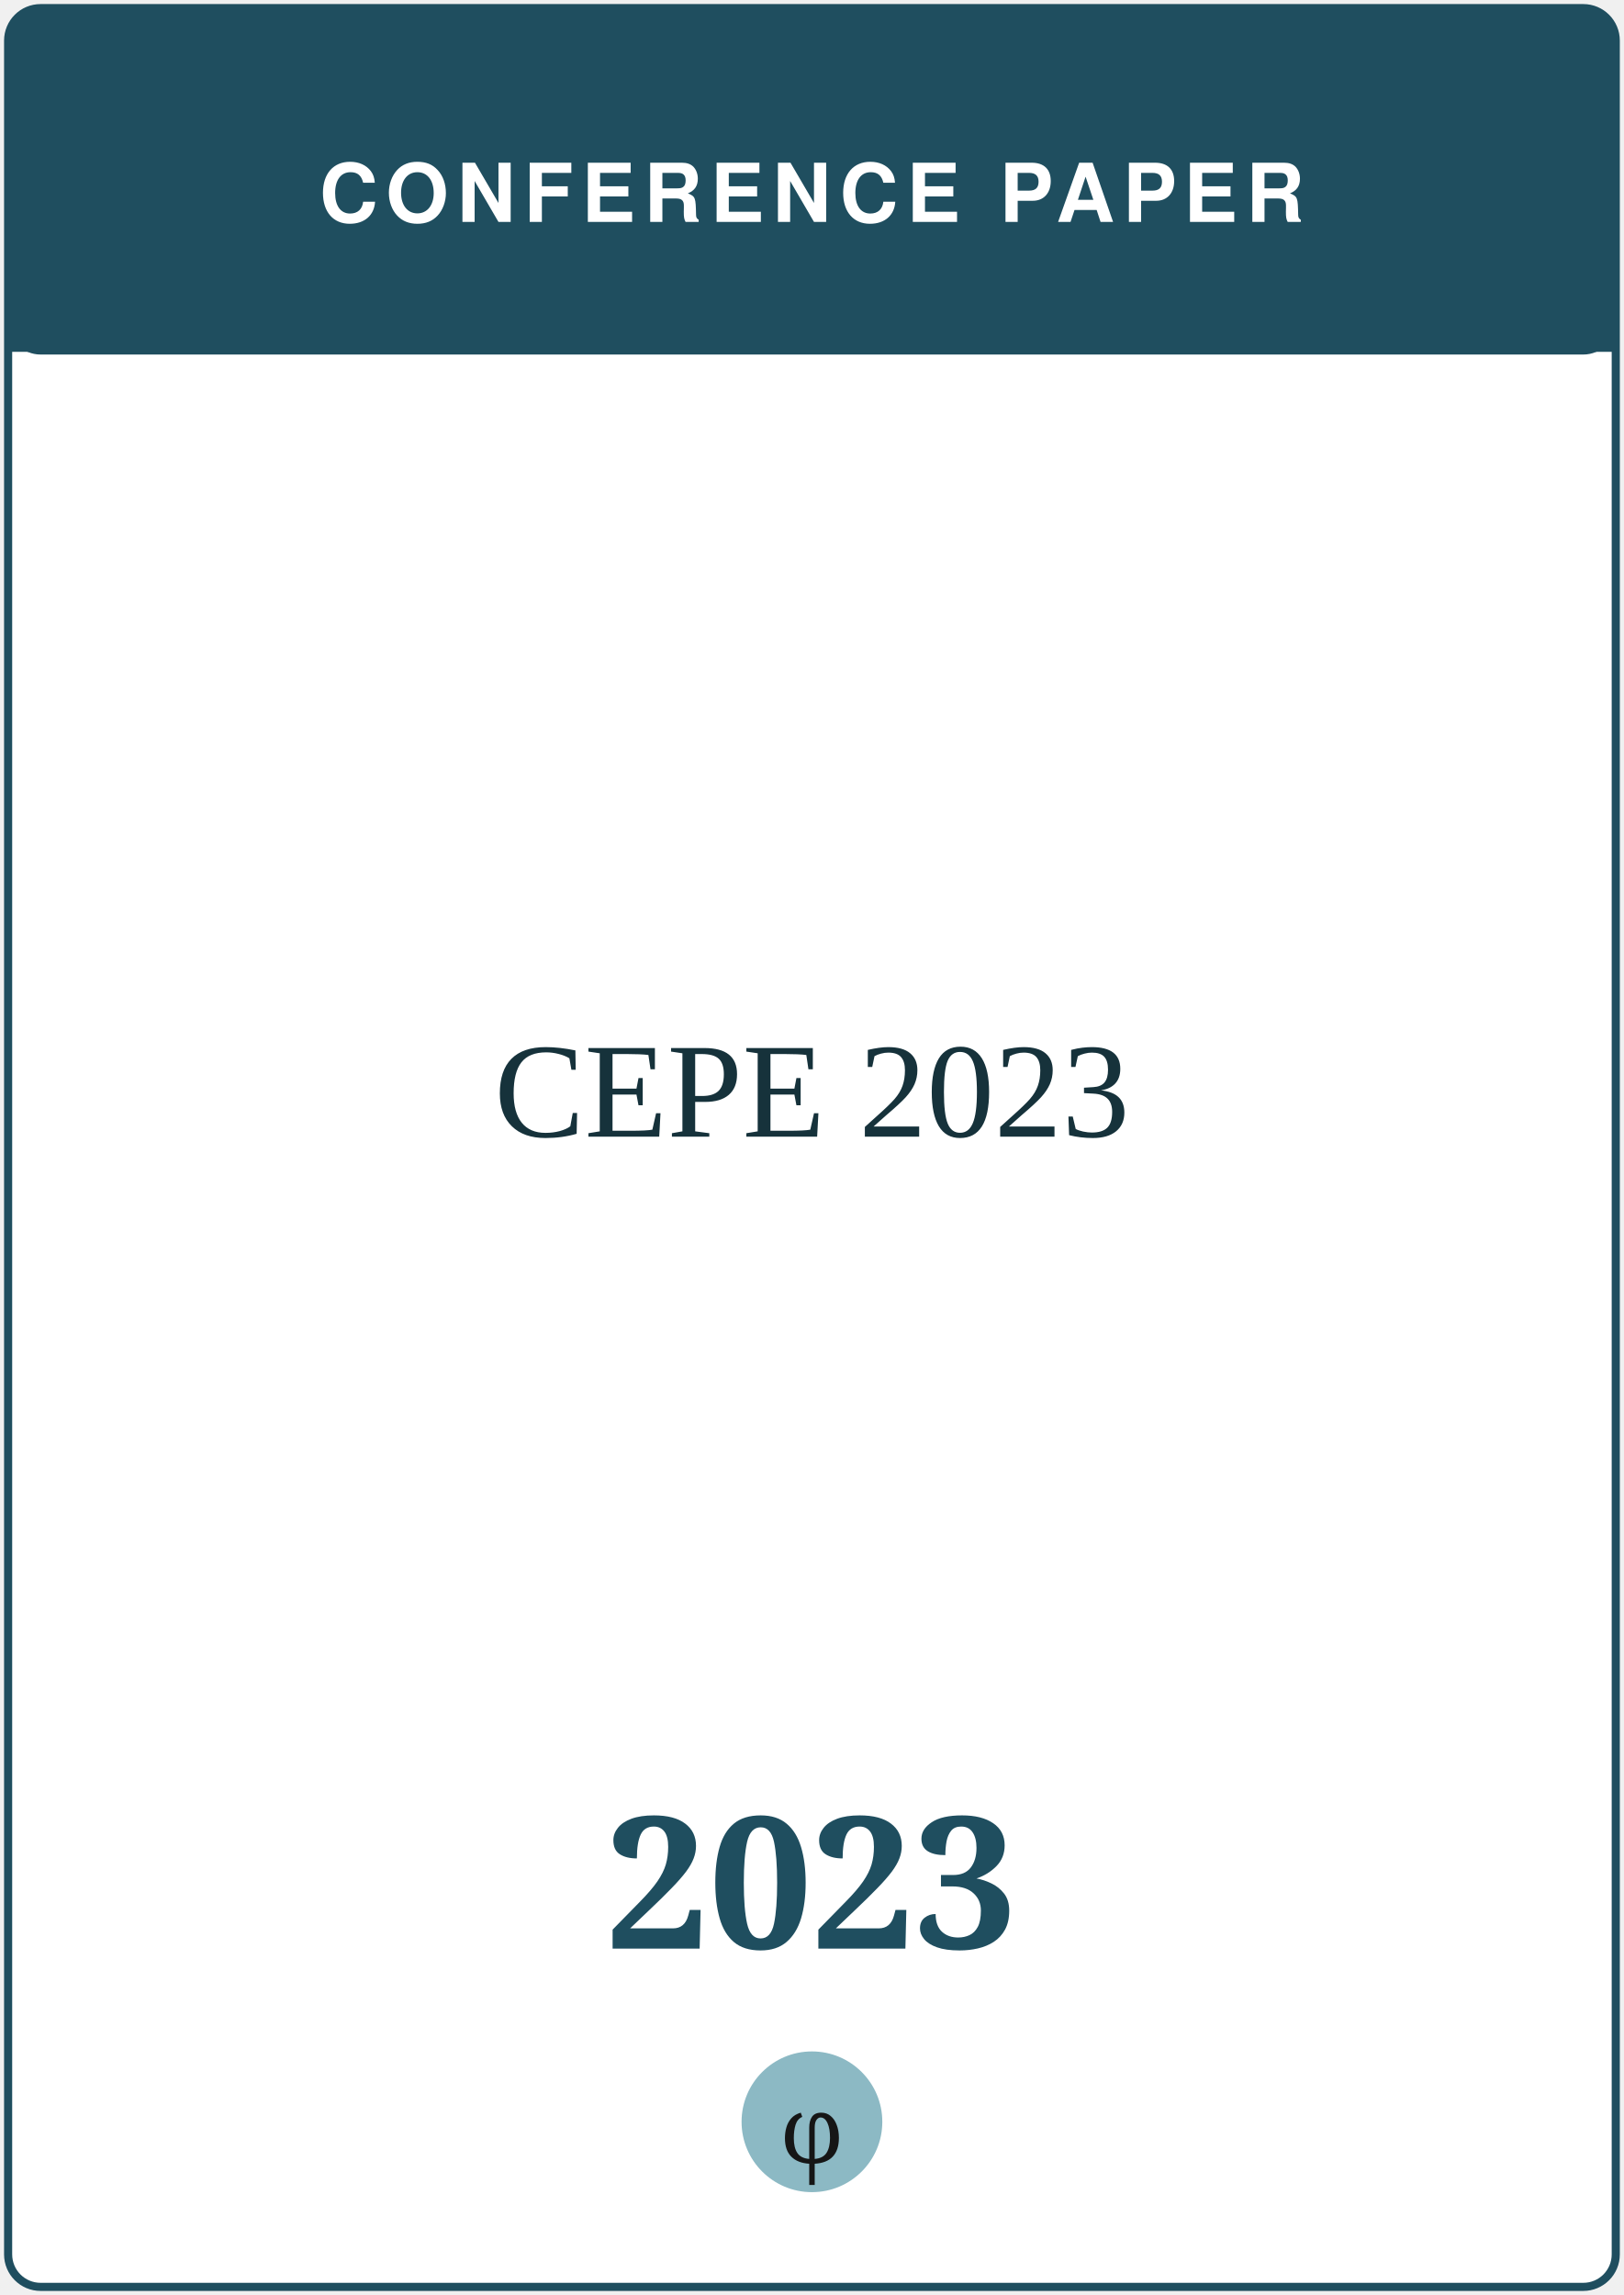
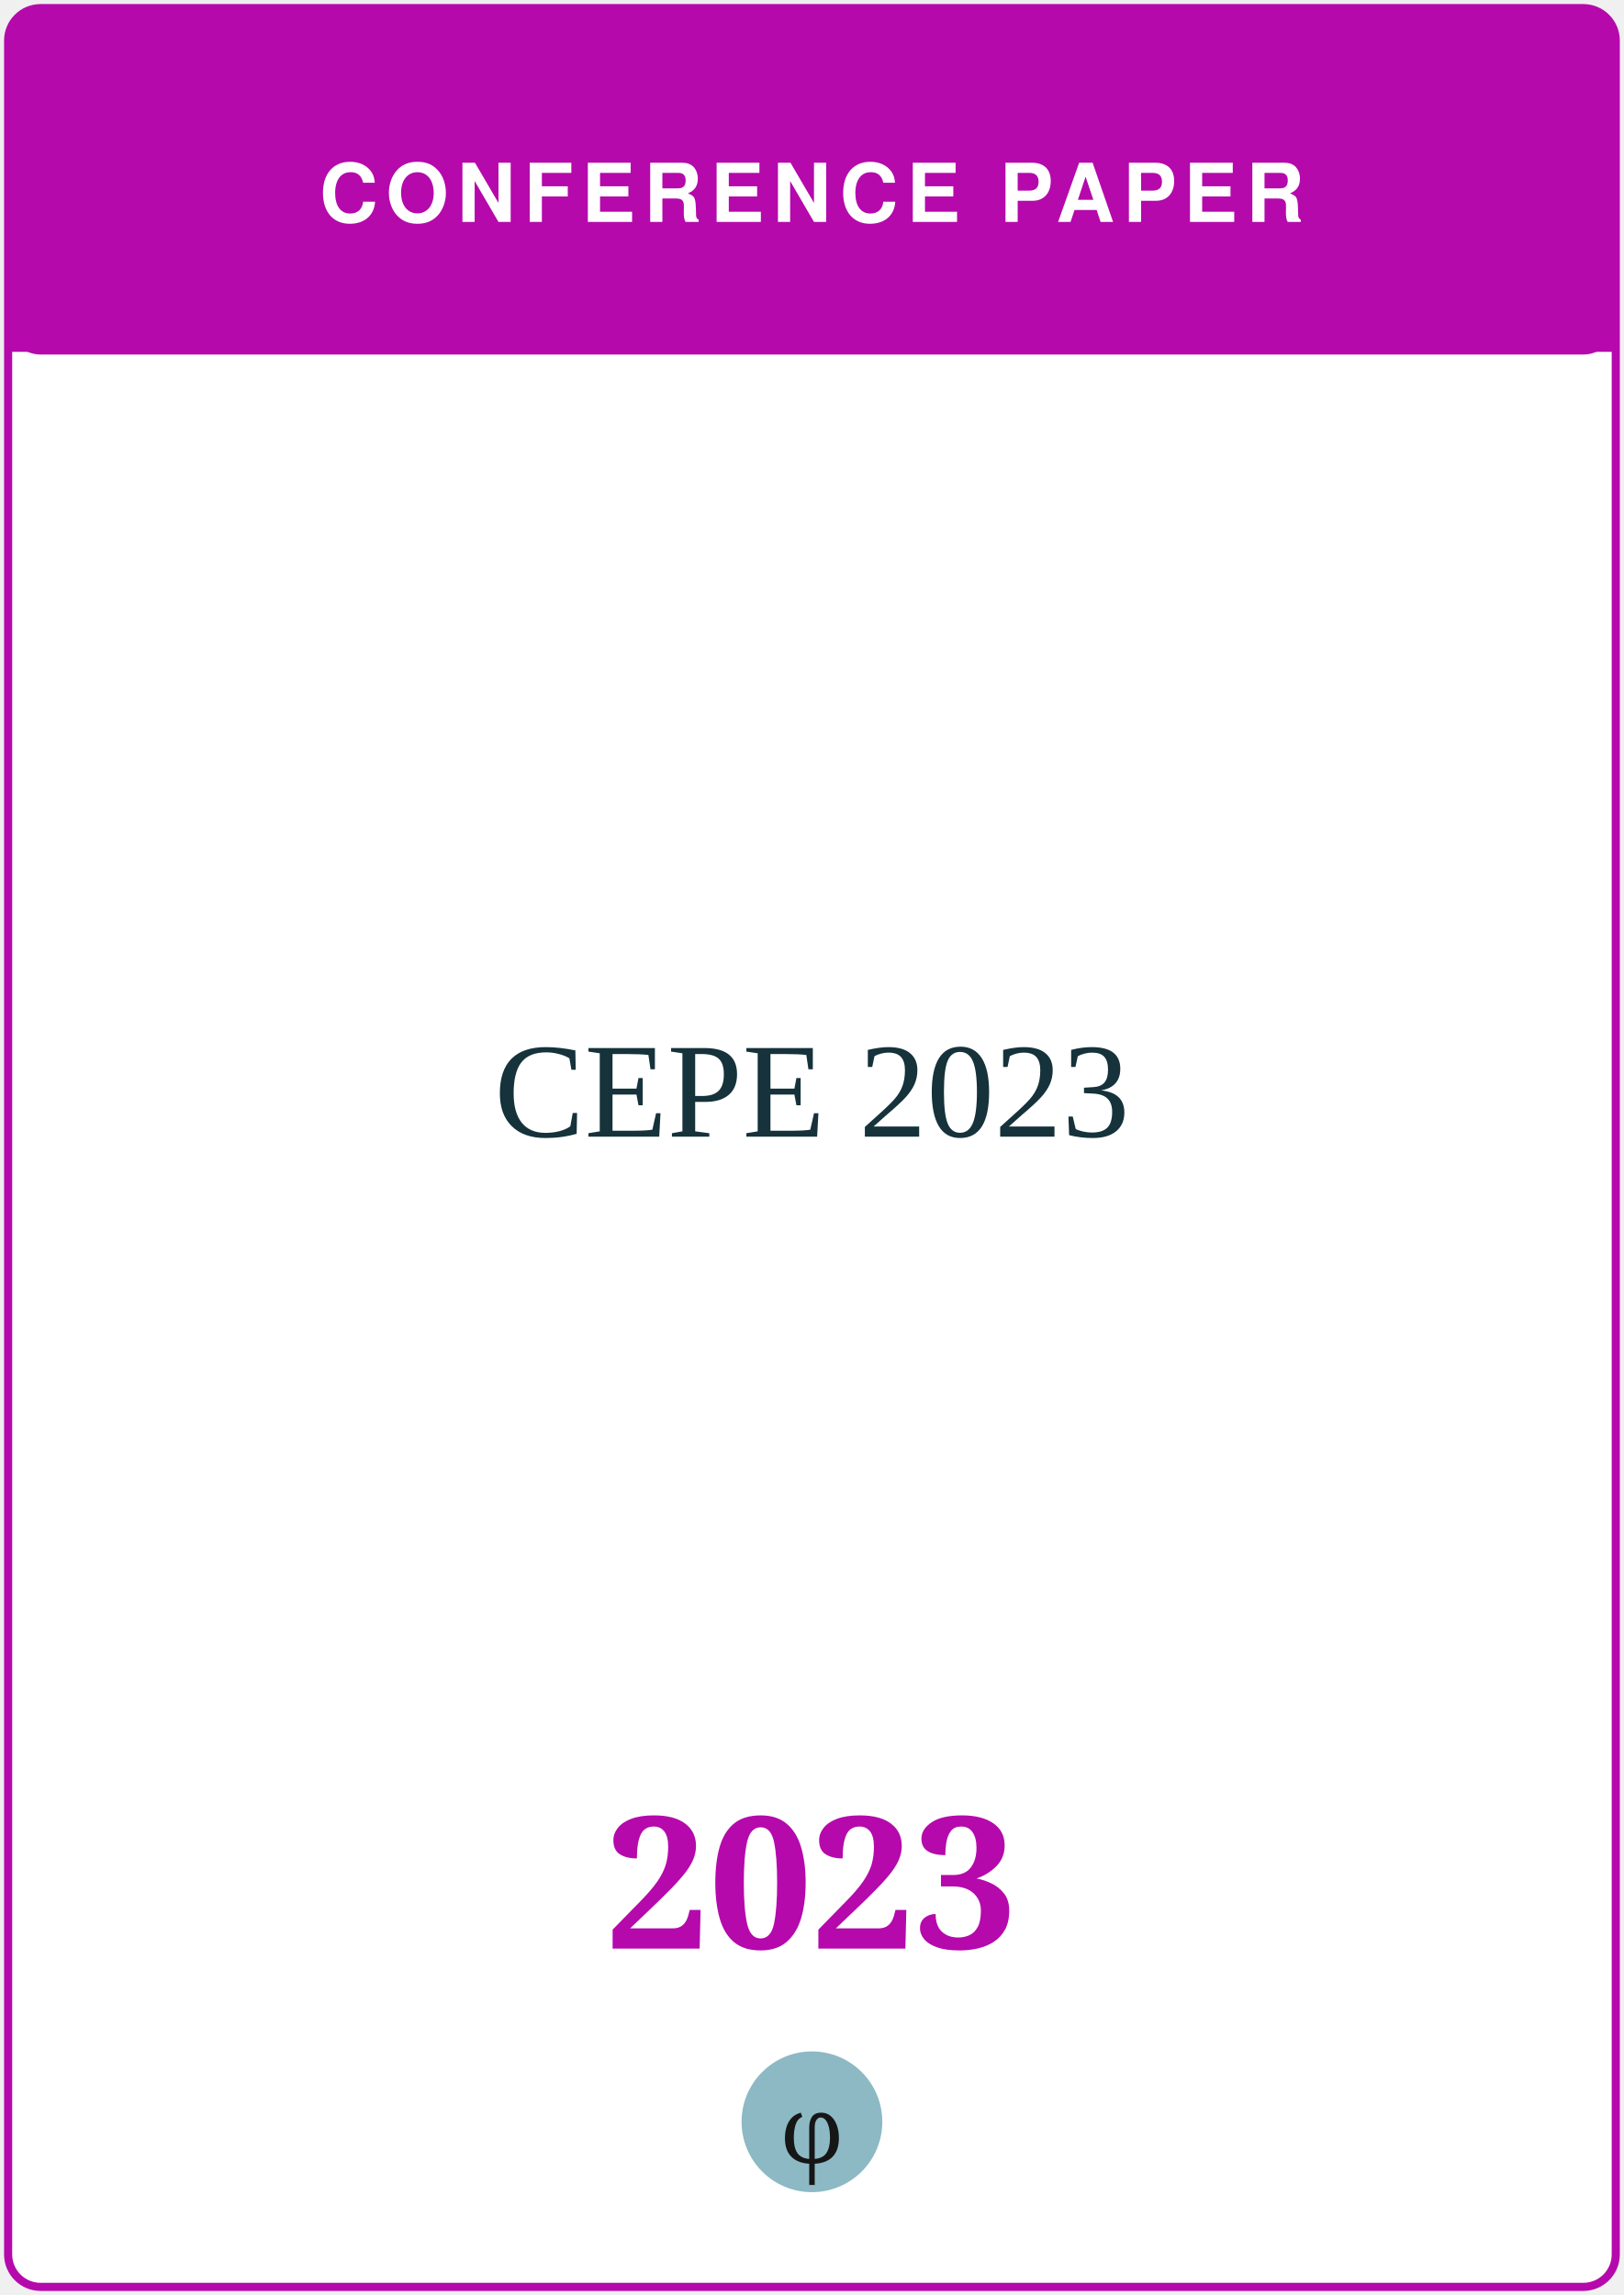
<svg xmlns="http://www.w3.org/2000/svg" viewBox="0 0 300 424" role="img" aria-label="CEPE 2023">
-   <rect x="1.5" y="1.5" width="297" height="421" rx="6" fill="#ffffff" stroke="#1f4e5f" stroke-width="1.5" />
-   <rect x="1.5" y="1.5" width="297" height="64" rx="6" fill="#1f4e5f" />
-   <rect x="1.5" y="40" width="297" height="25" fill="#1f4e5f" />
+   <rect x="1.5" y="1.5" width="297" height="421" rx="6" fill="#ffffff" stroke="#b509ac" stroke-width="1.5" />
+   <rect x="1.5" y="1.5" width="297" height="64" rx="6" fill="#b509ac" />
+   <rect x="1.5" y="40" width="297" height="25" fill="#b509ac" />
  <text x="150" y="41" text-anchor="middle" font-family="Helvetica, Arial, sans-serif" font-weight="700" font-size="15" letter-spacing="1.5" fill="#ffffff">CONFERENCE PAPER</text>
  <text x="150" y="210" text-anchor="middle" font-family="Georgia, 'Times New Roman', serif" font-size="25" fill="#16323b">CEPE 2023</text>
-   <text x="150" y="360" text-anchor="middle" font-family="Georgia, serif" font-weight="700" font-size="34" fill="#1f4e5f">2023</text>
+   <text x="150" y="360" text-anchor="middle" font-family="Georgia, serif" font-weight="700" font-size="34" fill="#b509ac">2023</text>
  <circle cx="150" cy="392" r="13" fill="#8cb9c4" />
  <text x="150" y="393" text-anchor="middle" font-family="Georgia, serif" font-size="17" fill="#161616" dominant-baseline="central">φ</text>
</svg>
